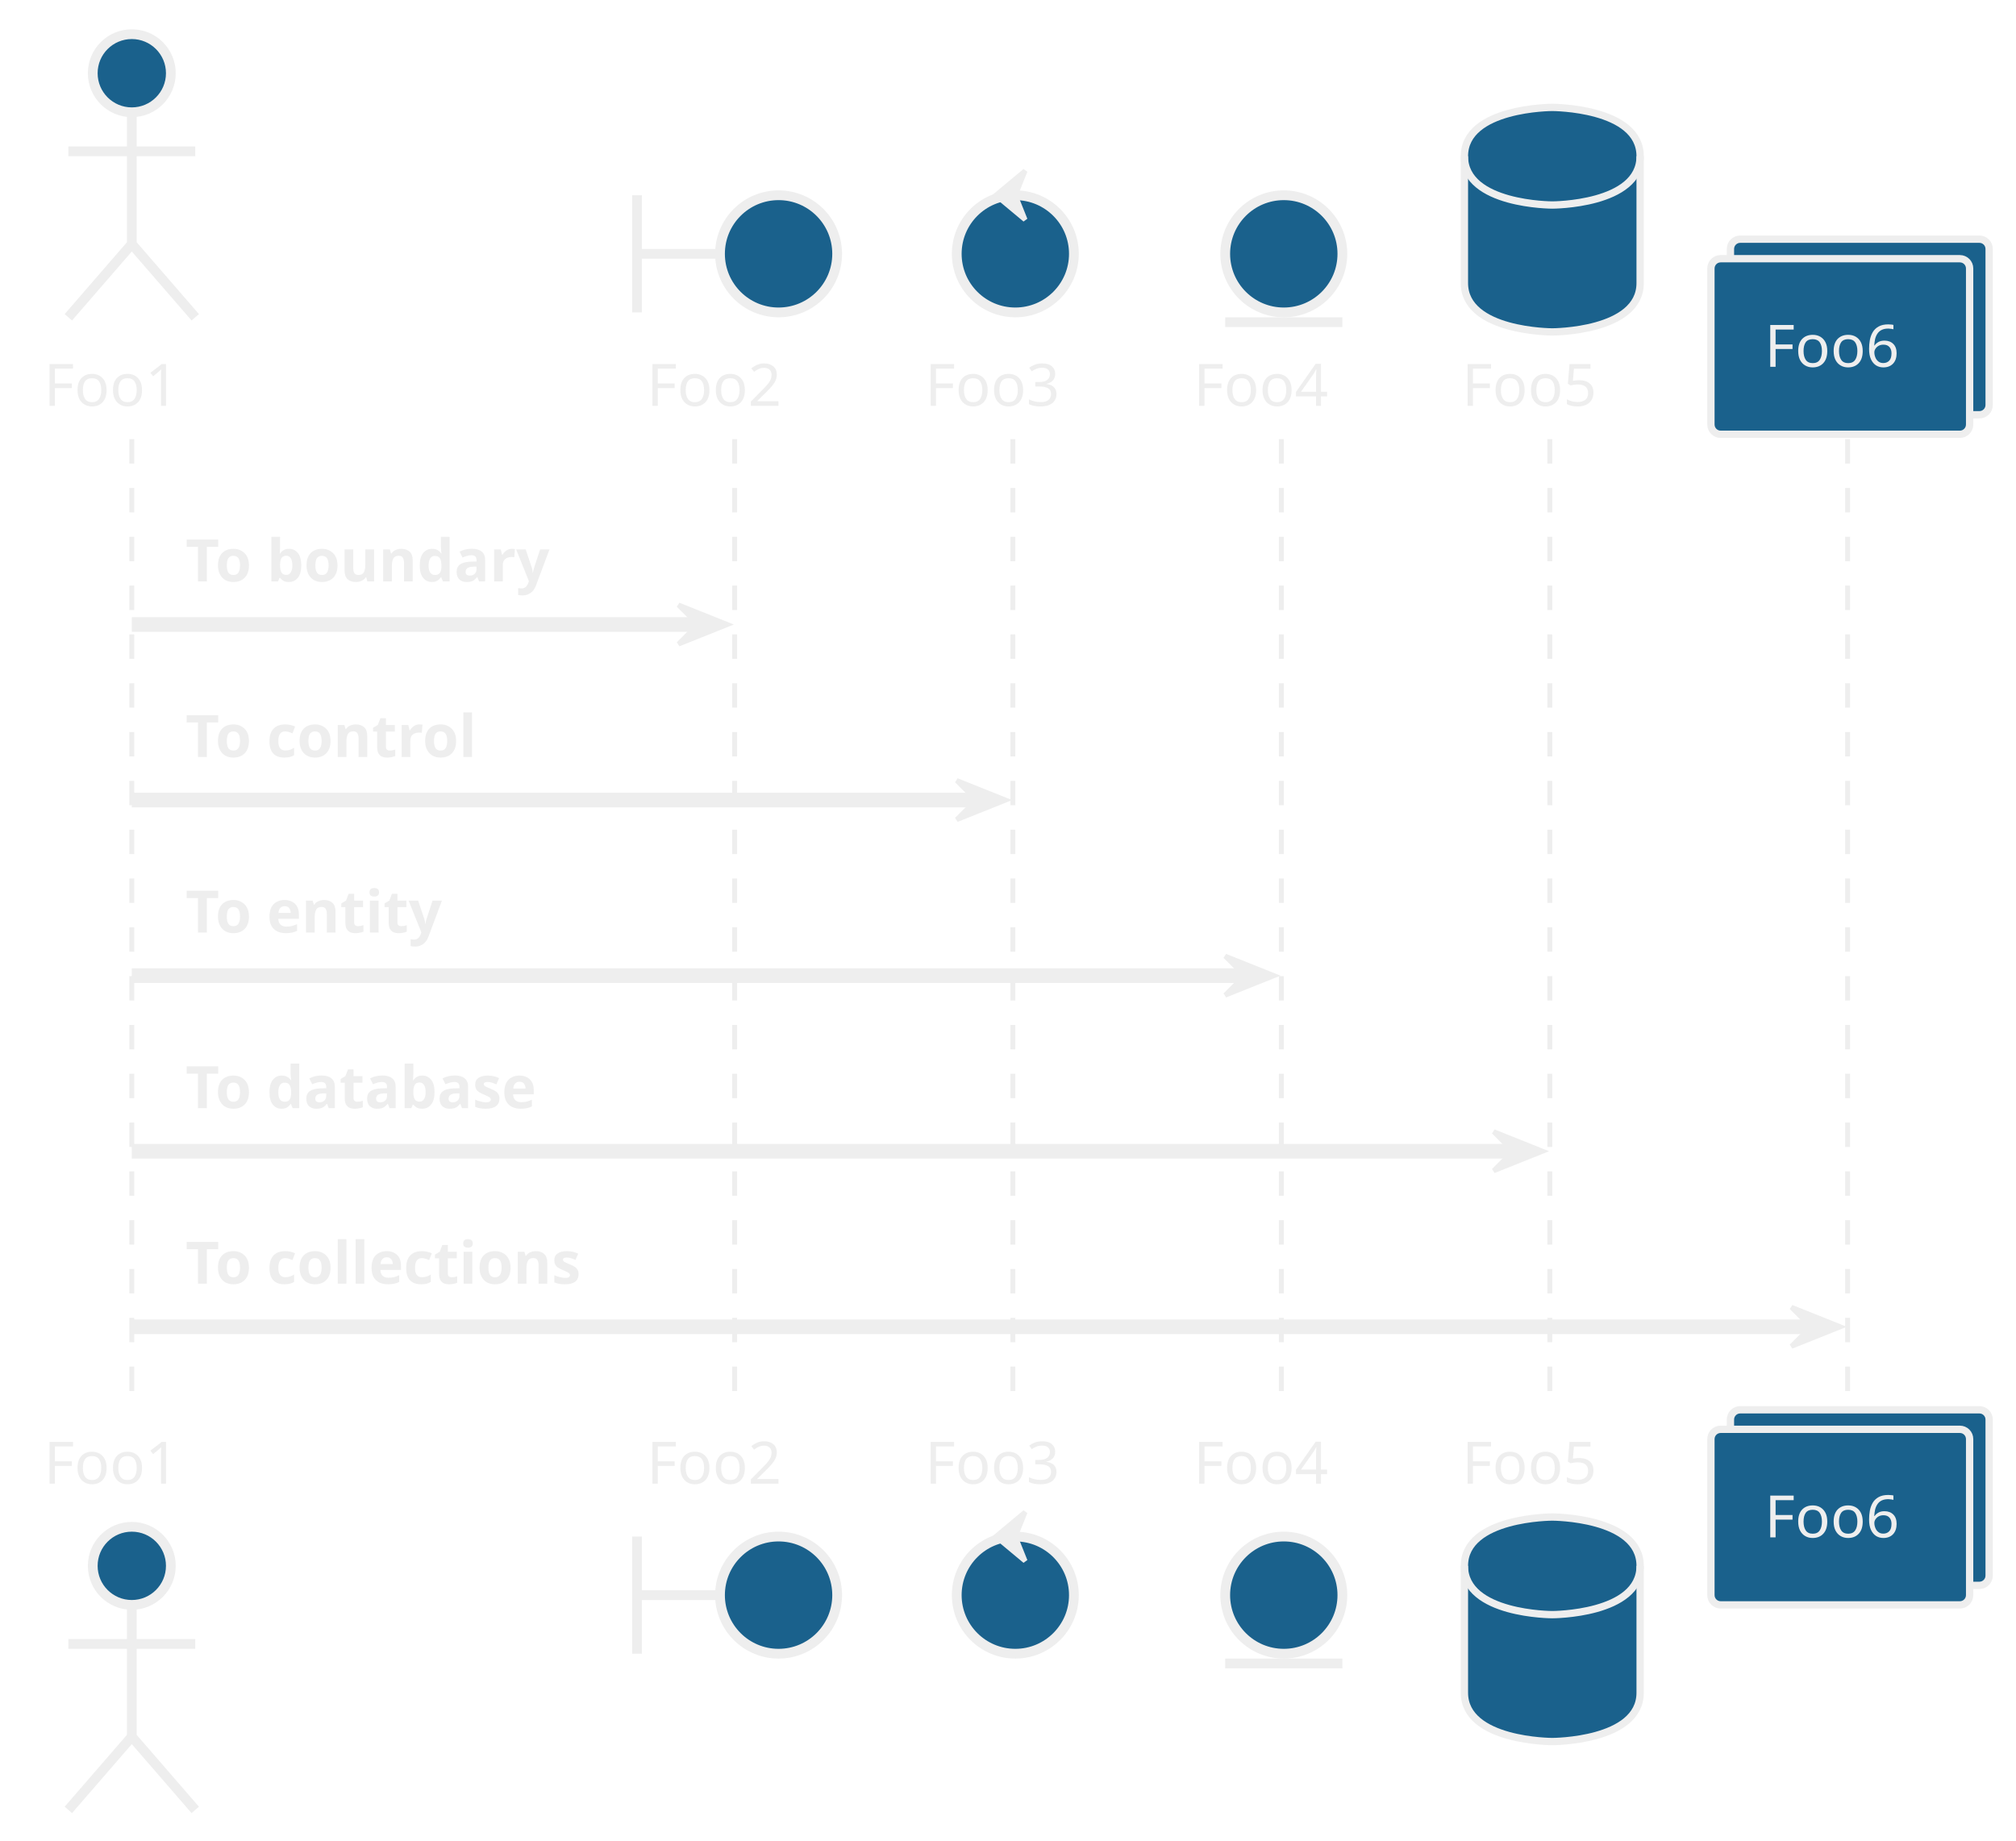
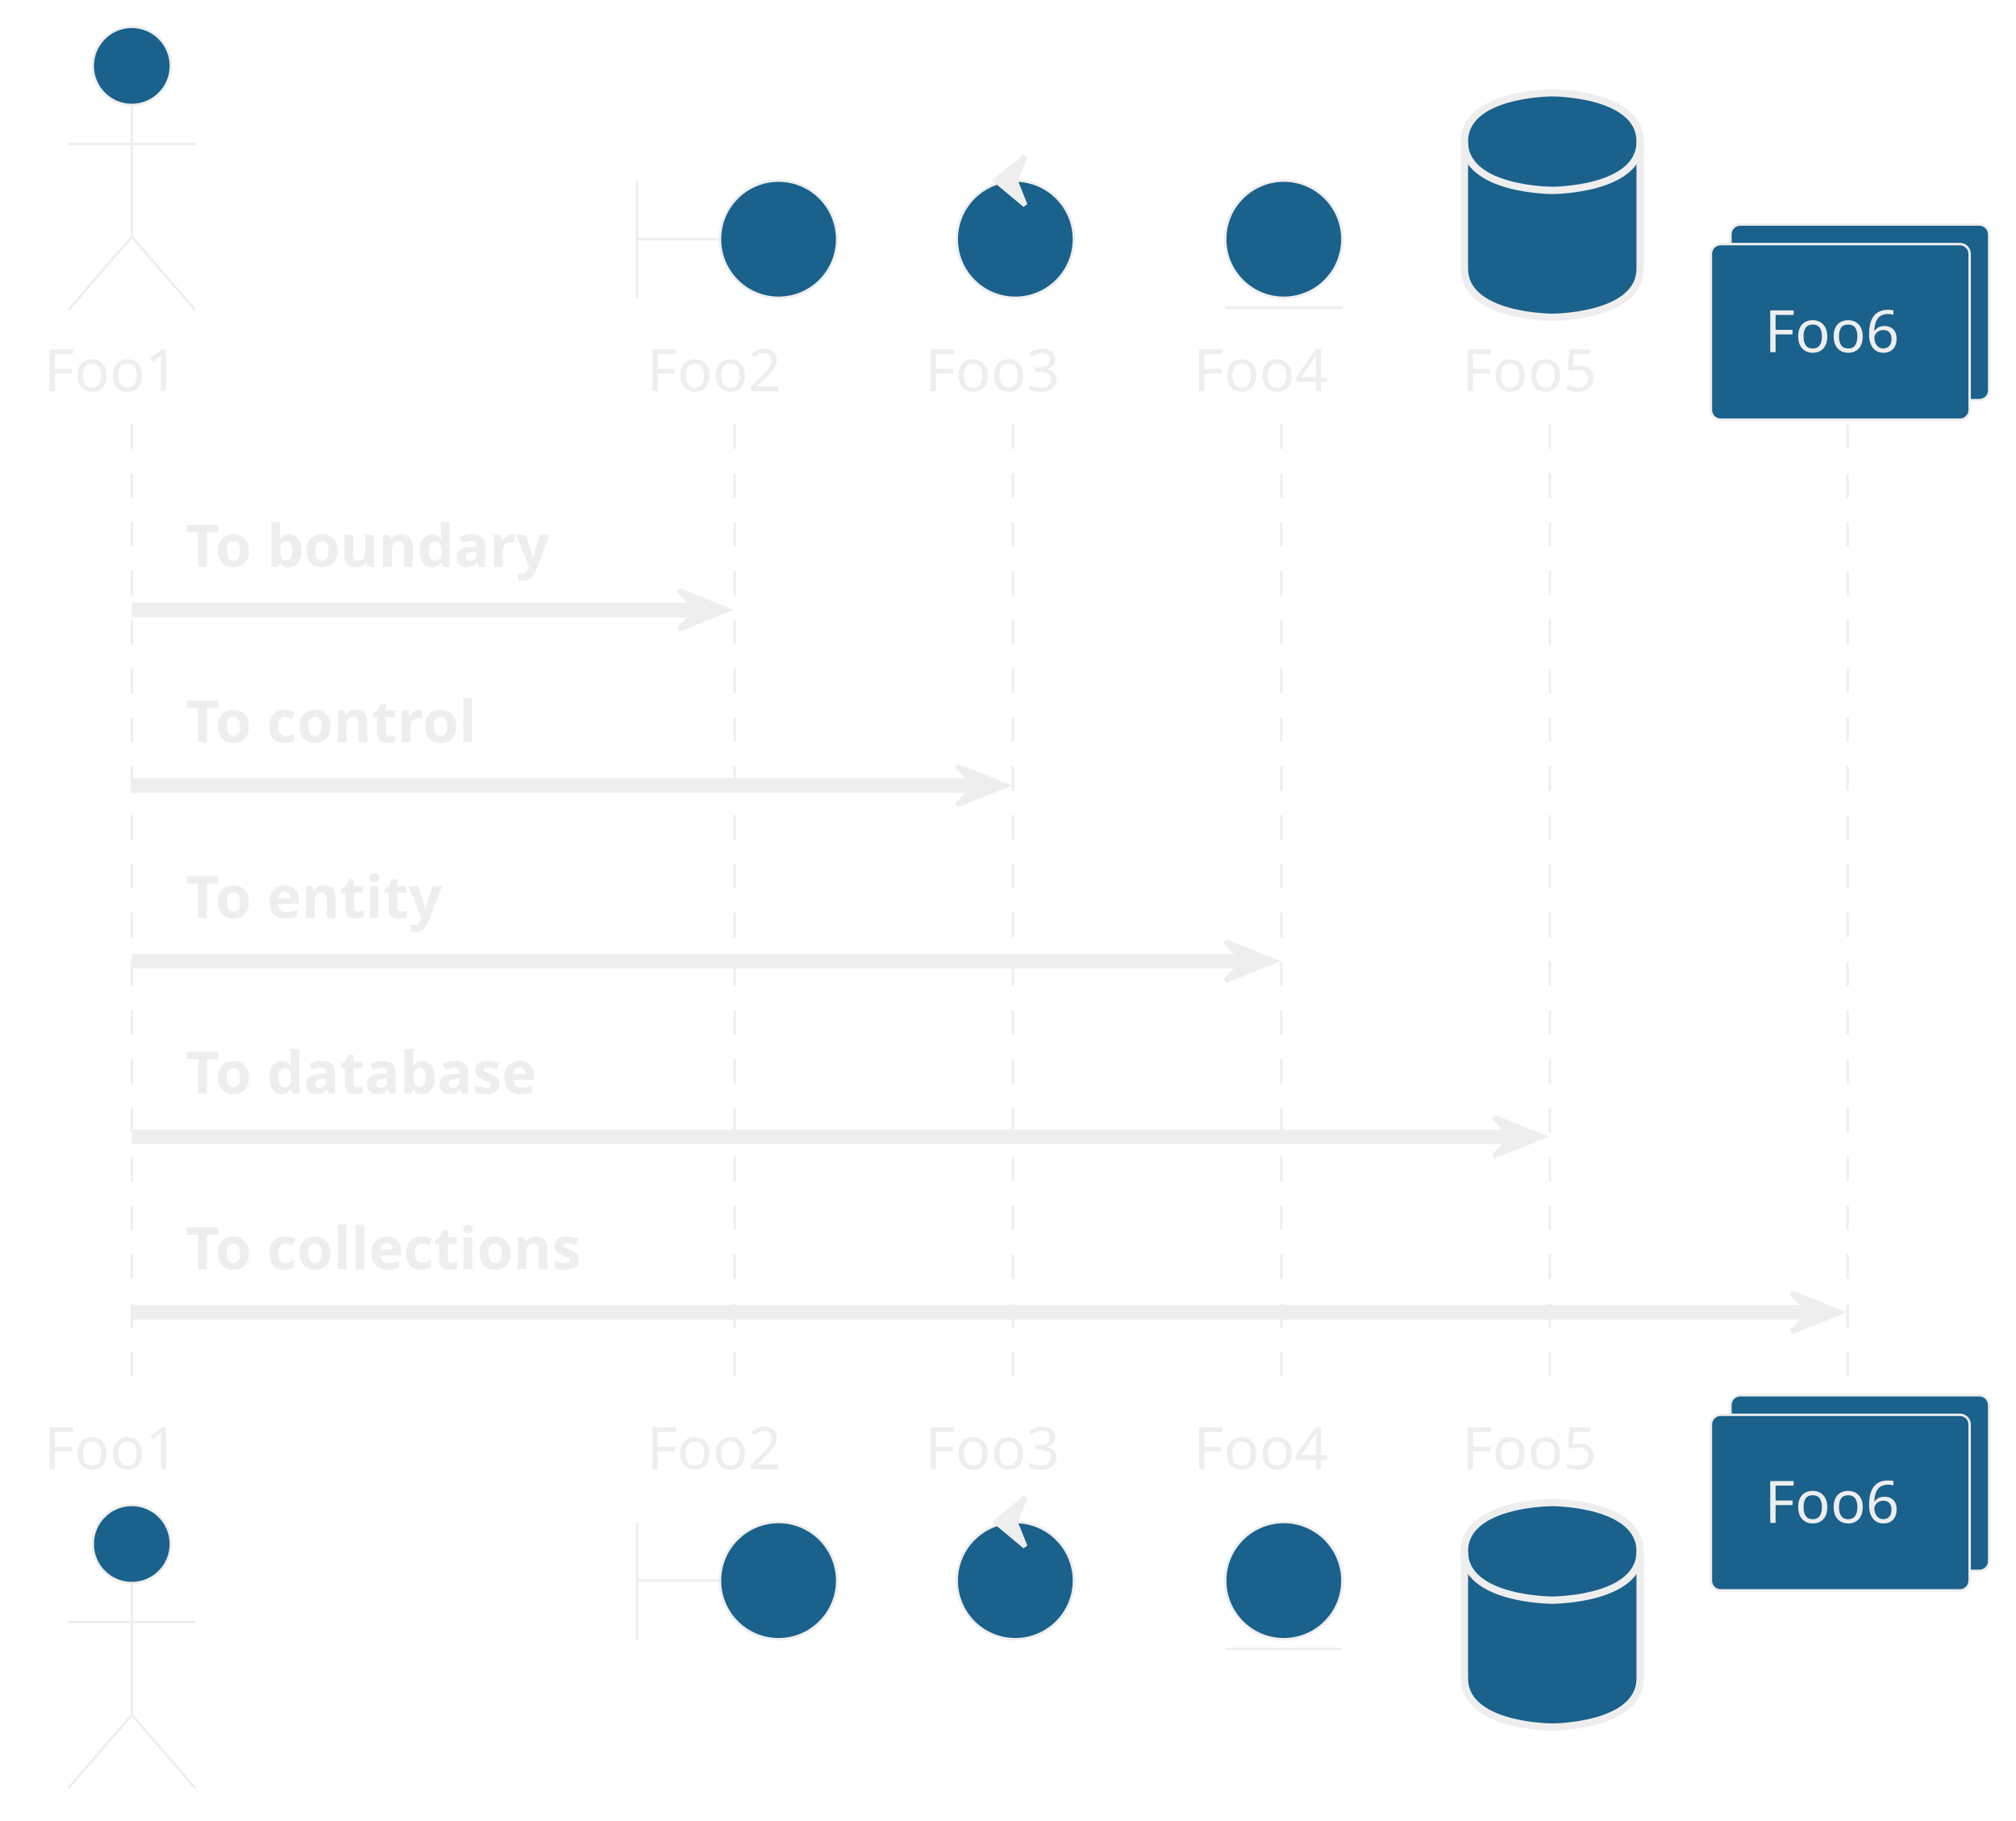
- <svg xmlns="http://www.w3.org/2000/svg" contentScriptType="application/ecmascript" contentStyleType="text/css" height="377px" preserveAspectRatio="none" style="width:413px;height:377px;background:#FFFFFF;" version="1.1" viewBox="0 0 413 377" width="413px" zoomAndPan="magnify">
+ <svg xmlns="http://www.w3.org/2000/svg" contentStyleType="text/css" height="373px" preserveAspectRatio="none" style="width:413px;height:373px;background:#FFFFFF;" version="1.1" viewBox="0 0 413 373" width="413px" zoomAndPan="magnify">
  <defs />
  <g>
-     <line style="stroke:#EEEEEE;stroke-width:1.0;stroke-dasharray:5.0,5.0;" x1="27" x2="27" y1="89.969" y2="289.812" />
-     <line style="stroke:#EEEEEE;stroke-width:1.0;stroke-dasharray:5.0,5.0;" x1="150.5" x2="150.5" y1="89.969" y2="289.812" />
-     <line style="stroke:#EEEEEE;stroke-width:1.0;stroke-dasharray:5.0,5.0;" x1="207.5" x2="207.5" y1="89.969" y2="289.812" />
-     <line style="stroke:#EEEEEE;stroke-width:1.0;stroke-dasharray:5.0,5.0;" x1="262.5" x2="262.5" y1="89.969" y2="289.812" />
-     <line style="stroke:#EEEEEE;stroke-width:1.0;stroke-dasharray:5.0,5.0;" x1="317.5" x2="317.5" y1="89.969" y2="289.812" />
-     <line style="stroke:#EEEEEE;stroke-width:1.0;stroke-dasharray:5.0,5.0;" x1="378.5" x2="378.5" y1="89.969" y2="289.812" />
-     <text fill="#EEEEEE" font-family="sans-serif" font-size="12" lengthAdjust="spacing" textLength="30" x="9" y="83.139">Foo1</text>
-     <ellipse cx="27" cy="15" fill="#1A618C" rx="8" ry="8" style="stroke:#EEEEEE;stroke-width:2.0;" />
-     <path d="M27,23 L27,50 M14,31 L40,31 M27,50 L14,65 M27,50 L40,65 " fill="none" style="stroke:#EEEEEE;stroke-width:2.0;" />
-     <text fill="#EEEEEE" font-family="sans-serif" font-size="12" lengthAdjust="spacing" textLength="30" x="9" y="303.951">Foo1</text>
-     <ellipse cx="27" cy="320.781" fill="#1A618C" rx="8" ry="8" style="stroke:#EEEEEE;stroke-width:2.0;" />
-     <path d="M27,328.781 L27,355.781 M14,336.781 L40,336.781 M27,355.781 L14,370.781 M27,355.781 L40,370.781 " fill="none" style="stroke:#EEEEEE;stroke-width:2.0;" />
-     <text fill="#EEEEEE" font-family="sans-serif" font-size="12" lengthAdjust="spacing" textLength="31" x="132.5" y="83.139">Foo2</text>
-     <path d="M130.5,40 L130.5,64 M130.5,52 L147.5,52 " fill="none" style="stroke:#EEEEEE;stroke-width:2.0;" />
-     <ellipse cx="159.5" cy="52" fill="#1A618C" rx="12" ry="12" style="stroke:#EEEEEE;stroke-width:2.0;" />
-     <text fill="#EEEEEE" font-family="sans-serif" font-size="12" lengthAdjust="spacing" textLength="31" x="132.5" y="303.951">Foo2</text>
-     <path d="M130.5,314.781 L130.5,338.781 M130.5,326.781 L147.5,326.781 " fill="none" style="stroke:#EEEEEE;stroke-width:2.0;" />
-     <ellipse cx="159.5" cy="326.781" fill="#1A618C" rx="12" ry="12" style="stroke:#EEEEEE;stroke-width:2.0;" />
-     <text fill="#EEEEEE" font-family="sans-serif" font-size="12" lengthAdjust="spacing" textLength="31" x="189.5" y="83.139">Foo3</text>
-     <ellipse cx="208" cy="52" fill="#1A618C" rx="12" ry="12" style="stroke:#EEEEEE;stroke-width:2.0;" />
-     <polygon fill="#EEEEEE" points="204,40,210,35,208,40,210,45,204,40" style="stroke:#EEEEEE;stroke-width:1.0;" />
-     <text fill="#EEEEEE" font-family="sans-serif" font-size="12" lengthAdjust="spacing" textLength="31" x="189.5" y="303.951">Foo3</text>
-     <ellipse cx="208" cy="326.781" fill="#1A618C" rx="12" ry="12" style="stroke:#EEEEEE;stroke-width:2.0;" />
-     <polygon fill="#EEEEEE" points="204,314.781,210,309.781,208,314.781,210,319.781,204,314.781" style="stroke:#EEEEEE;stroke-width:1.0;" />
-     <text fill="#EEEEEE" font-family="sans-serif" font-size="12" lengthAdjust="spacing" textLength="31" x="244.5" y="83.139">Foo4</text>
-     <ellipse cx="263" cy="52" fill="#1A618C" rx="12" ry="12" style="stroke:#EEEEEE;stroke-width:2.0;" />
-     <line style="stroke:#EEEEEE;stroke-width:2.0;" x1="251" x2="275" y1="66" y2="66" />
-     <text fill="#EEEEEE" font-family="sans-serif" font-size="12" lengthAdjust="spacing" textLength="31" x="244.5" y="303.951">Foo4</text>
-     <ellipse cx="263" cy="326.781" fill="#1A618C" rx="12" ry="12" style="stroke:#EEEEEE;stroke-width:2.0;" />
-     <line style="stroke:#EEEEEE;stroke-width:2.0;" x1="251" x2="275" y1="340.781" y2="340.781" />
-     <text fill="#EEEEEE" font-family="sans-serif" font-size="12" lengthAdjust="spacing" textLength="31" x="299.5" y="83.139">Foo5</text>
-     <path d="M300,32 C300,22 318,22 318,22 C318,22 336,22 336,32 L336,58 C336,68 318,68 318,68 C318,68 300,68 300,58 L300,32 " fill="#1A618C" style="stroke:#EEEEEE;stroke-width:1.5;" />
-     <path d="M300,32 C300,42 318,42 318,42 C318,42 336,42 336,32 " fill="none" style="stroke:#EEEEEE;stroke-width:1.5;" />
-     <text fill="#EEEEEE" font-family="sans-serif" font-size="12" lengthAdjust="spacing" textLength="31" x="299.5" y="303.951">Foo5</text>
-     <path d="M300,320.781 C300,310.781 318,310.781 318,310.781 C318,310.781 336,310.781 336,320.781 L336,346.781 C336,356.781 318,356.781 318,356.781 C318,356.781 300,356.781 300,346.781 L300,320.781 " fill="#1A618C" style="stroke:#EEEEEE;stroke-width:1.5;" />
-     <path d="M300,320.781 C300,330.781 318,330.781 318,330.781 C318,330.781 336,330.781 336,320.781 " fill="none" style="stroke:#EEEEEE;stroke-width:1.5;" />
-     <rect fill="#1A618C" height="35.969" rx="2" ry="2" style="stroke:#EEEEEE;stroke-width:1.5;" width="53" x="354.5" y="49" />
-     <rect fill="#1A618C" height="35.969" rx="2" ry="2" style="stroke:#EEEEEE;stroke-width:1.5;" width="53" x="350.5" y="53" />
-     <text fill="#EEEEEE" font-family="sans-serif" font-size="12" lengthAdjust="spacing" textLength="31" x="361.5" y="75.139">Foo6</text>
-     <rect fill="#1A618C" height="35.969" rx="2" ry="2" style="stroke:#EEEEEE;stroke-width:1.5;" width="53" x="354.5" y="288.812" />
-     <rect fill="#1A618C" height="35.969" rx="2" ry="2" style="stroke:#EEEEEE;stroke-width:1.5;" width="53" x="350.5" y="292.812" />
-     <text fill="#EEEEEE" font-family="sans-serif" font-size="12" lengthAdjust="spacing" textLength="31" x="361.5" y="314.951">Foo6</text>
-     <polygon fill="#EEEEEE" points="139,123.938,149,127.938,139,131.938,143,127.938" style="stroke:#EEEEEE;stroke-width:1.0;" />
-     <line style="stroke:#EEEEEE;stroke-width:3.0;" x1="27" x2="145" y1="127.938" y2="127.938" />
-     <text fill="#EEEEEE" font-family="sans-serif" font-size="12" font-weight="bold" lengthAdjust="spacing" textLength="92" x="38" y="119.107">To boundary</text>
-     <polygon fill="#EEEEEE" points="196,159.906,206,163.906,196,167.906,200,163.906" style="stroke:#EEEEEE;stroke-width:1.0;" />
-     <line style="stroke:#EEEEEE;stroke-width:3.0;" x1="27" x2="202" y1="163.906" y2="163.906" />
-     <text fill="#EEEEEE" font-family="sans-serif" font-size="12" font-weight="bold" lengthAdjust="spacing" textLength="76" x="38" y="155.076">To control</text>
-     <polygon fill="#EEEEEE" points="251,195.875,261,199.875,251,203.875,255,199.875" style="stroke:#EEEEEE;stroke-width:1.0;" />
-     <line style="stroke:#EEEEEE;stroke-width:3.0;" x1="27" x2="257" y1="199.875" y2="199.875" />
-     <text fill="#EEEEEE" font-family="sans-serif" font-size="12" font-weight="bold" lengthAdjust="spacing" textLength="67" x="38" y="191.045">To entity</text>
-     <polygon fill="#EEEEEE" points="306,231.844,316,235.844,306,239.844,310,235.844" style="stroke:#EEEEEE;stroke-width:1.0;" />
-     <line style="stroke:#EEEEEE;stroke-width:3.0;" x1="27" x2="312" y1="235.844" y2="235.844" />
-     <text fill="#EEEEEE" font-family="sans-serif" font-size="12" font-weight="bold" lengthAdjust="spacing" textLength="92" x="38" y="227.014">To database</text>
-     <polygon fill="#EEEEEE" points="367,267.812,377,271.812,367,275.812,371,271.812" style="stroke:#EEEEEE;stroke-width:1.0;" />
-     <line style="stroke:#EEEEEE;stroke-width:3.0;" x1="27" x2="373" y1="271.812" y2="271.812" />
-     <text fill="#EEEEEE" font-family="sans-serif" font-size="12" font-weight="bold" lengthAdjust="spacing" textLength="102" x="38" y="262.982">To collections</text>
+     <line style="stroke:#EEEEEE;stroke-width:0.5;stroke-dasharray:5.0,5.0;" x1="27" x2="27" y1="86.969" y2="286.812" />
+     <line style="stroke:#EEEEEE;stroke-width:0.5;stroke-dasharray:5.0,5.0;" x1="150.5" x2="150.5" y1="86.969" y2="286.812" />
+     <line style="stroke:#EEEEEE;stroke-width:0.5;stroke-dasharray:5.0,5.0;" x1="207.5" x2="207.5" y1="86.969" y2="286.812" />
+     <line style="stroke:#EEEEEE;stroke-width:0.5;stroke-dasharray:5.0,5.0;" x1="262.5" x2="262.5" y1="86.969" y2="286.812" />
+     <line style="stroke:#EEEEEE;stroke-width:0.5;stroke-dasharray:5.0,5.0;" x1="317.5" x2="317.5" y1="86.969" y2="286.812" />
+     <line style="stroke:#EEEEEE;stroke-width:0.5;stroke-dasharray:5.0,5.0;" x1="378.5" x2="378.5" y1="86.969" y2="286.812" />
+     <text fill="#EEEEEE" font-family="sans-serif" font-size="12" lengthAdjust="spacing" textLength="30" x="9" y="80.139">Foo1</text>
+     <ellipse cx="27" cy="13.5" fill="#1A618C" rx="8" ry="8" style="stroke:#EEEEEE;stroke-width:0.5;" />
+     <path d="M27,21.5 L27,48.5 M14,29.5 L40,29.5 M27,48.5 L14,63.5 M27,48.5 L40,63.5 " fill="none" style="stroke:#EEEEEE;stroke-width:0.5;" />
+     <text fill="#EEEEEE" font-family="sans-serif" font-size="12" lengthAdjust="spacing" textLength="30" x="9" y="300.951">Foo1</text>
+     <ellipse cx="27" cy="316.281" fill="#1A618C" rx="8" ry="8" style="stroke:#EEEEEE;stroke-width:0.5;" />
+     <path d="M27,324.281 L27,351.281 M14,332.281 L40,332.281 M27,351.281 L14,366.281 M27,351.281 L40,366.281 " fill="none" style="stroke:#EEEEEE;stroke-width:0.5;" />
+     <text fill="#EEEEEE" font-family="sans-serif" font-size="12" lengthAdjust="spacing" textLength="31" x="132.5" y="80.139">Foo2</text>
+     <path d="M130.5,37 L130.5,61 M130.5,49 L147.5,49 " fill="none" style="stroke:#EEEEEE;stroke-width:0.5;" />
+     <ellipse cx="159.5" cy="49" fill="#1A618C" rx="12" ry="12" style="stroke:#EEEEEE;stroke-width:0.5;" />
+     <text fill="#EEEEEE" font-family="sans-serif" font-size="12" lengthAdjust="spacing" textLength="31" x="132.5" y="300.951">Foo2</text>
+     <path d="M130.5,311.781 L130.5,335.781 M130.5,323.781 L147.5,323.781 " fill="none" style="stroke:#EEEEEE;stroke-width:0.5;" />
+     <ellipse cx="159.5" cy="323.781" fill="#1A618C" rx="12" ry="12" style="stroke:#EEEEEE;stroke-width:0.5;" />
+     <text fill="#EEEEEE" font-family="sans-serif" font-size="12" lengthAdjust="spacing" textLength="31" x="189.5" y="80.139">Foo3</text>
+     <ellipse cx="208" cy="49" fill="#1A618C" rx="12" ry="12" style="stroke:#EEEEEE;stroke-width:0.5;" />
+     <polygon fill="#EEEEEE" points="204,37,210,32,208,37,210,42,204,37" style="stroke:#EEEEEE;stroke-width:1.0;" />
+     <text fill="#EEEEEE" font-family="sans-serif" font-size="12" lengthAdjust="spacing" textLength="31" x="189.5" y="300.951">Foo3</text>
+     <ellipse cx="208" cy="323.781" fill="#1A618C" rx="12" ry="12" style="stroke:#EEEEEE;stroke-width:0.5;" />
+     <polygon fill="#EEEEEE" points="204,311.781,210,306.781,208,311.781,210,316.781,204,311.781" style="stroke:#EEEEEE;stroke-width:1.0;" />
+     <text fill="#EEEEEE" font-family="sans-serif" font-size="12" lengthAdjust="spacing" textLength="31" x="244.5" y="80.139">Foo4</text>
+     <ellipse cx="263" cy="49" fill="#1A618C" rx="12" ry="12" style="stroke:#EEEEEE;stroke-width:0.5;" />
+     <line style="stroke:#EEEEEE;stroke-width:0.5;" x1="251" x2="275" y1="63" y2="63" />
+     <text fill="#EEEEEE" font-family="sans-serif" font-size="12" lengthAdjust="spacing" textLength="31" x="244.5" y="300.951">Foo4</text>
+     <ellipse cx="263" cy="323.781" fill="#1A618C" rx="12" ry="12" style="stroke:#EEEEEE;stroke-width:0.5;" />
+     <line style="stroke:#EEEEEE;stroke-width:0.5;" x1="251" x2="275" y1="337.781" y2="337.781" />
+     <text fill="#EEEEEE" font-family="sans-serif" font-size="12" lengthAdjust="spacing" textLength="31" x="299.5" y="80.139">Foo5</text>
+     <path d="M300,29 C300,19 318,19 318,19 C318,19 336,19 336,29 L336,55 C336,65 318,65 318,65 C318,65 300,65 300,55 L300,29 " fill="#1A618C" style="stroke:#EEEEEE;stroke-width:1.5;" />
+     <path d="M300,29 C300,39 318,39 318,39 C318,39 336,39 336,29 " fill="none" style="stroke:#EEEEEE;stroke-width:1.5;" />
+     <text fill="#EEEEEE" font-family="sans-serif" font-size="12" lengthAdjust="spacing" textLength="31" x="299.5" y="300.951">Foo5</text>
+     <path d="M300,317.781 C300,307.781 318,307.781 318,307.781 C318,307.781 336,307.781 336,317.781 L336,343.781 C336,353.781 318,353.781 318,353.781 C318,353.781 300,353.781 300,343.781 L300,317.781 " fill="#1A618C" style="stroke:#EEEEEE;stroke-width:1.5;" />
+     <path d="M300,317.781 C300,327.781 318,327.781 318,327.781 C318,327.781 336,327.781 336,317.781 " fill="none" style="stroke:#EEEEEE;stroke-width:1.5;" />
+     <rect fill="#1A618C" height="35.969" rx="2" ry="2" style="stroke:#EEEEEE;stroke-width:0.5;" width="53" x="354.5" y="46" />
+     <rect fill="#1A618C" height="35.969" rx="2" ry="2" style="stroke:#EEEEEE;stroke-width:0.5;" width="53" x="350.5" y="50" />
+     <text fill="#EEEEEE" font-family="sans-serif" font-size="12" lengthAdjust="spacing" textLength="31" x="361.5" y="72.139">Foo6</text>
+     <rect fill="#1A618C" height="35.969" rx="2" ry="2" style="stroke:#EEEEEE;stroke-width:0.5;" width="53" x="354.5" y="285.812" />
+     <rect fill="#1A618C" height="35.969" rx="2" ry="2" style="stroke:#EEEEEE;stroke-width:0.5;" width="53" x="350.5" y="289.812" />
+     <text fill="#EEEEEE" font-family="sans-serif" font-size="12" lengthAdjust="spacing" textLength="31" x="361.5" y="311.951">Foo6</text>
+     <polygon fill="#EEEEEE" points="139,120.938,149,124.938,139,128.938,143,124.938" style="stroke:#EEEEEE;stroke-width:1.0;" />
+     <line style="stroke:#EEEEEE;stroke-width:3.0;" x1="27" x2="145" y1="124.938" y2="124.938" />
+     <text fill="#EEEEEE" font-family="sans-serif" font-size="12" font-weight="bold" lengthAdjust="spacing" textLength="92" x="38" y="116.107">To boundary</text>
+     <polygon fill="#EEEEEE" points="196,156.906,206,160.906,196,164.906,200,160.906" style="stroke:#EEEEEE;stroke-width:1.0;" />
+     <line style="stroke:#EEEEEE;stroke-width:3.0;" x1="27" x2="202" y1="160.906" y2="160.906" />
+     <text fill="#EEEEEE" font-family="sans-serif" font-size="12" font-weight="bold" lengthAdjust="spacing" textLength="76" x="38" y="152.076">To control</text>
+     <polygon fill="#EEEEEE" points="251,192.875,261,196.875,251,200.875,255,196.875" style="stroke:#EEEEEE;stroke-width:1.0;" />
+     <line style="stroke:#EEEEEE;stroke-width:3.0;" x1="27" x2="257" y1="196.875" y2="196.875" />
+     <text fill="#EEEEEE" font-family="sans-serif" font-size="12" font-weight="bold" lengthAdjust="spacing" textLength="67" x="38" y="188.045">To entity</text>
+     <polygon fill="#EEEEEE" points="306,228.844,316,232.844,306,236.844,310,232.844" style="stroke:#EEEEEE;stroke-width:1.0;" />
+     <line style="stroke:#EEEEEE;stroke-width:3.0;" x1="27" x2="312" y1="232.844" y2="232.844" />
+     <text fill="#EEEEEE" font-family="sans-serif" font-size="12" font-weight="bold" lengthAdjust="spacing" textLength="92" x="38" y="224.014">To database</text>
+     <polygon fill="#EEEEEE" points="367,264.812,377,268.812,367,272.812,371,268.812" style="stroke:#EEEEEE;stroke-width:1.0;" />
+     <line style="stroke:#EEEEEE;stroke-width:3.0;" x1="27" x2="373" y1="268.812" y2="268.812" />
+     <text fill="#EEEEEE" font-family="sans-serif" font-size="12" font-weight="bold" lengthAdjust="spacing" textLength="102" x="38" y="259.982">To collections</text>
  </g>
</svg>
